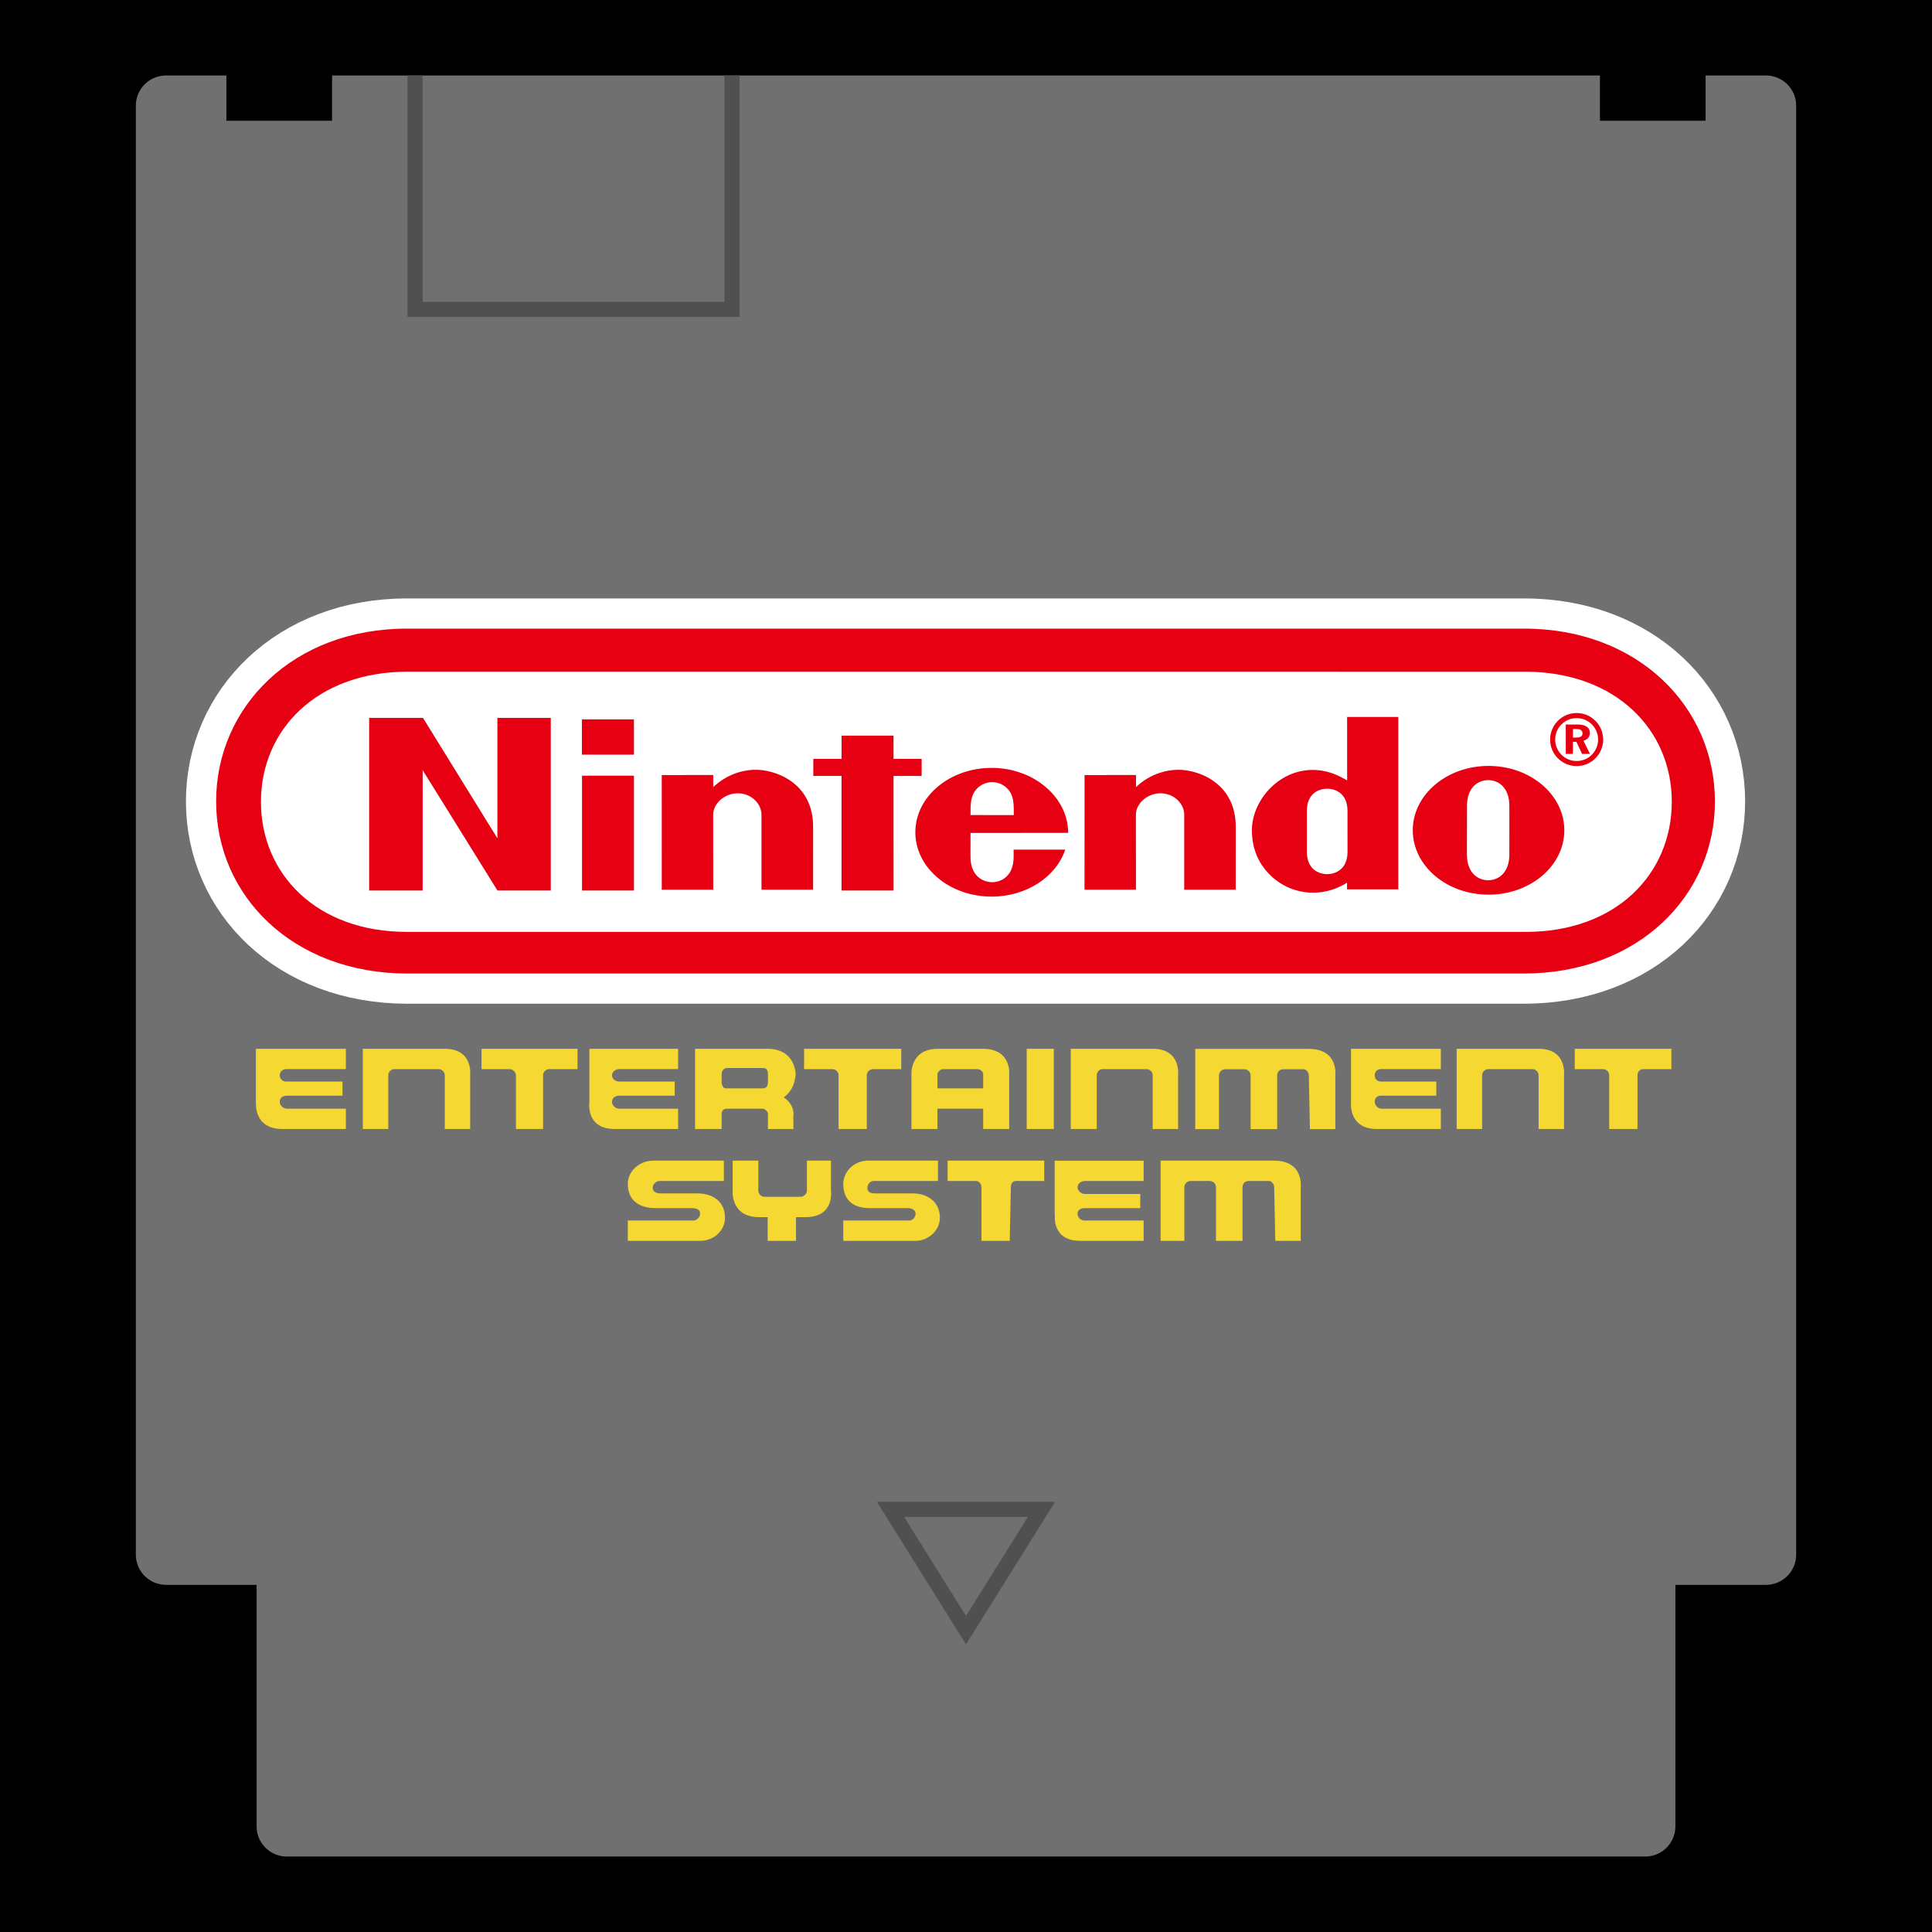
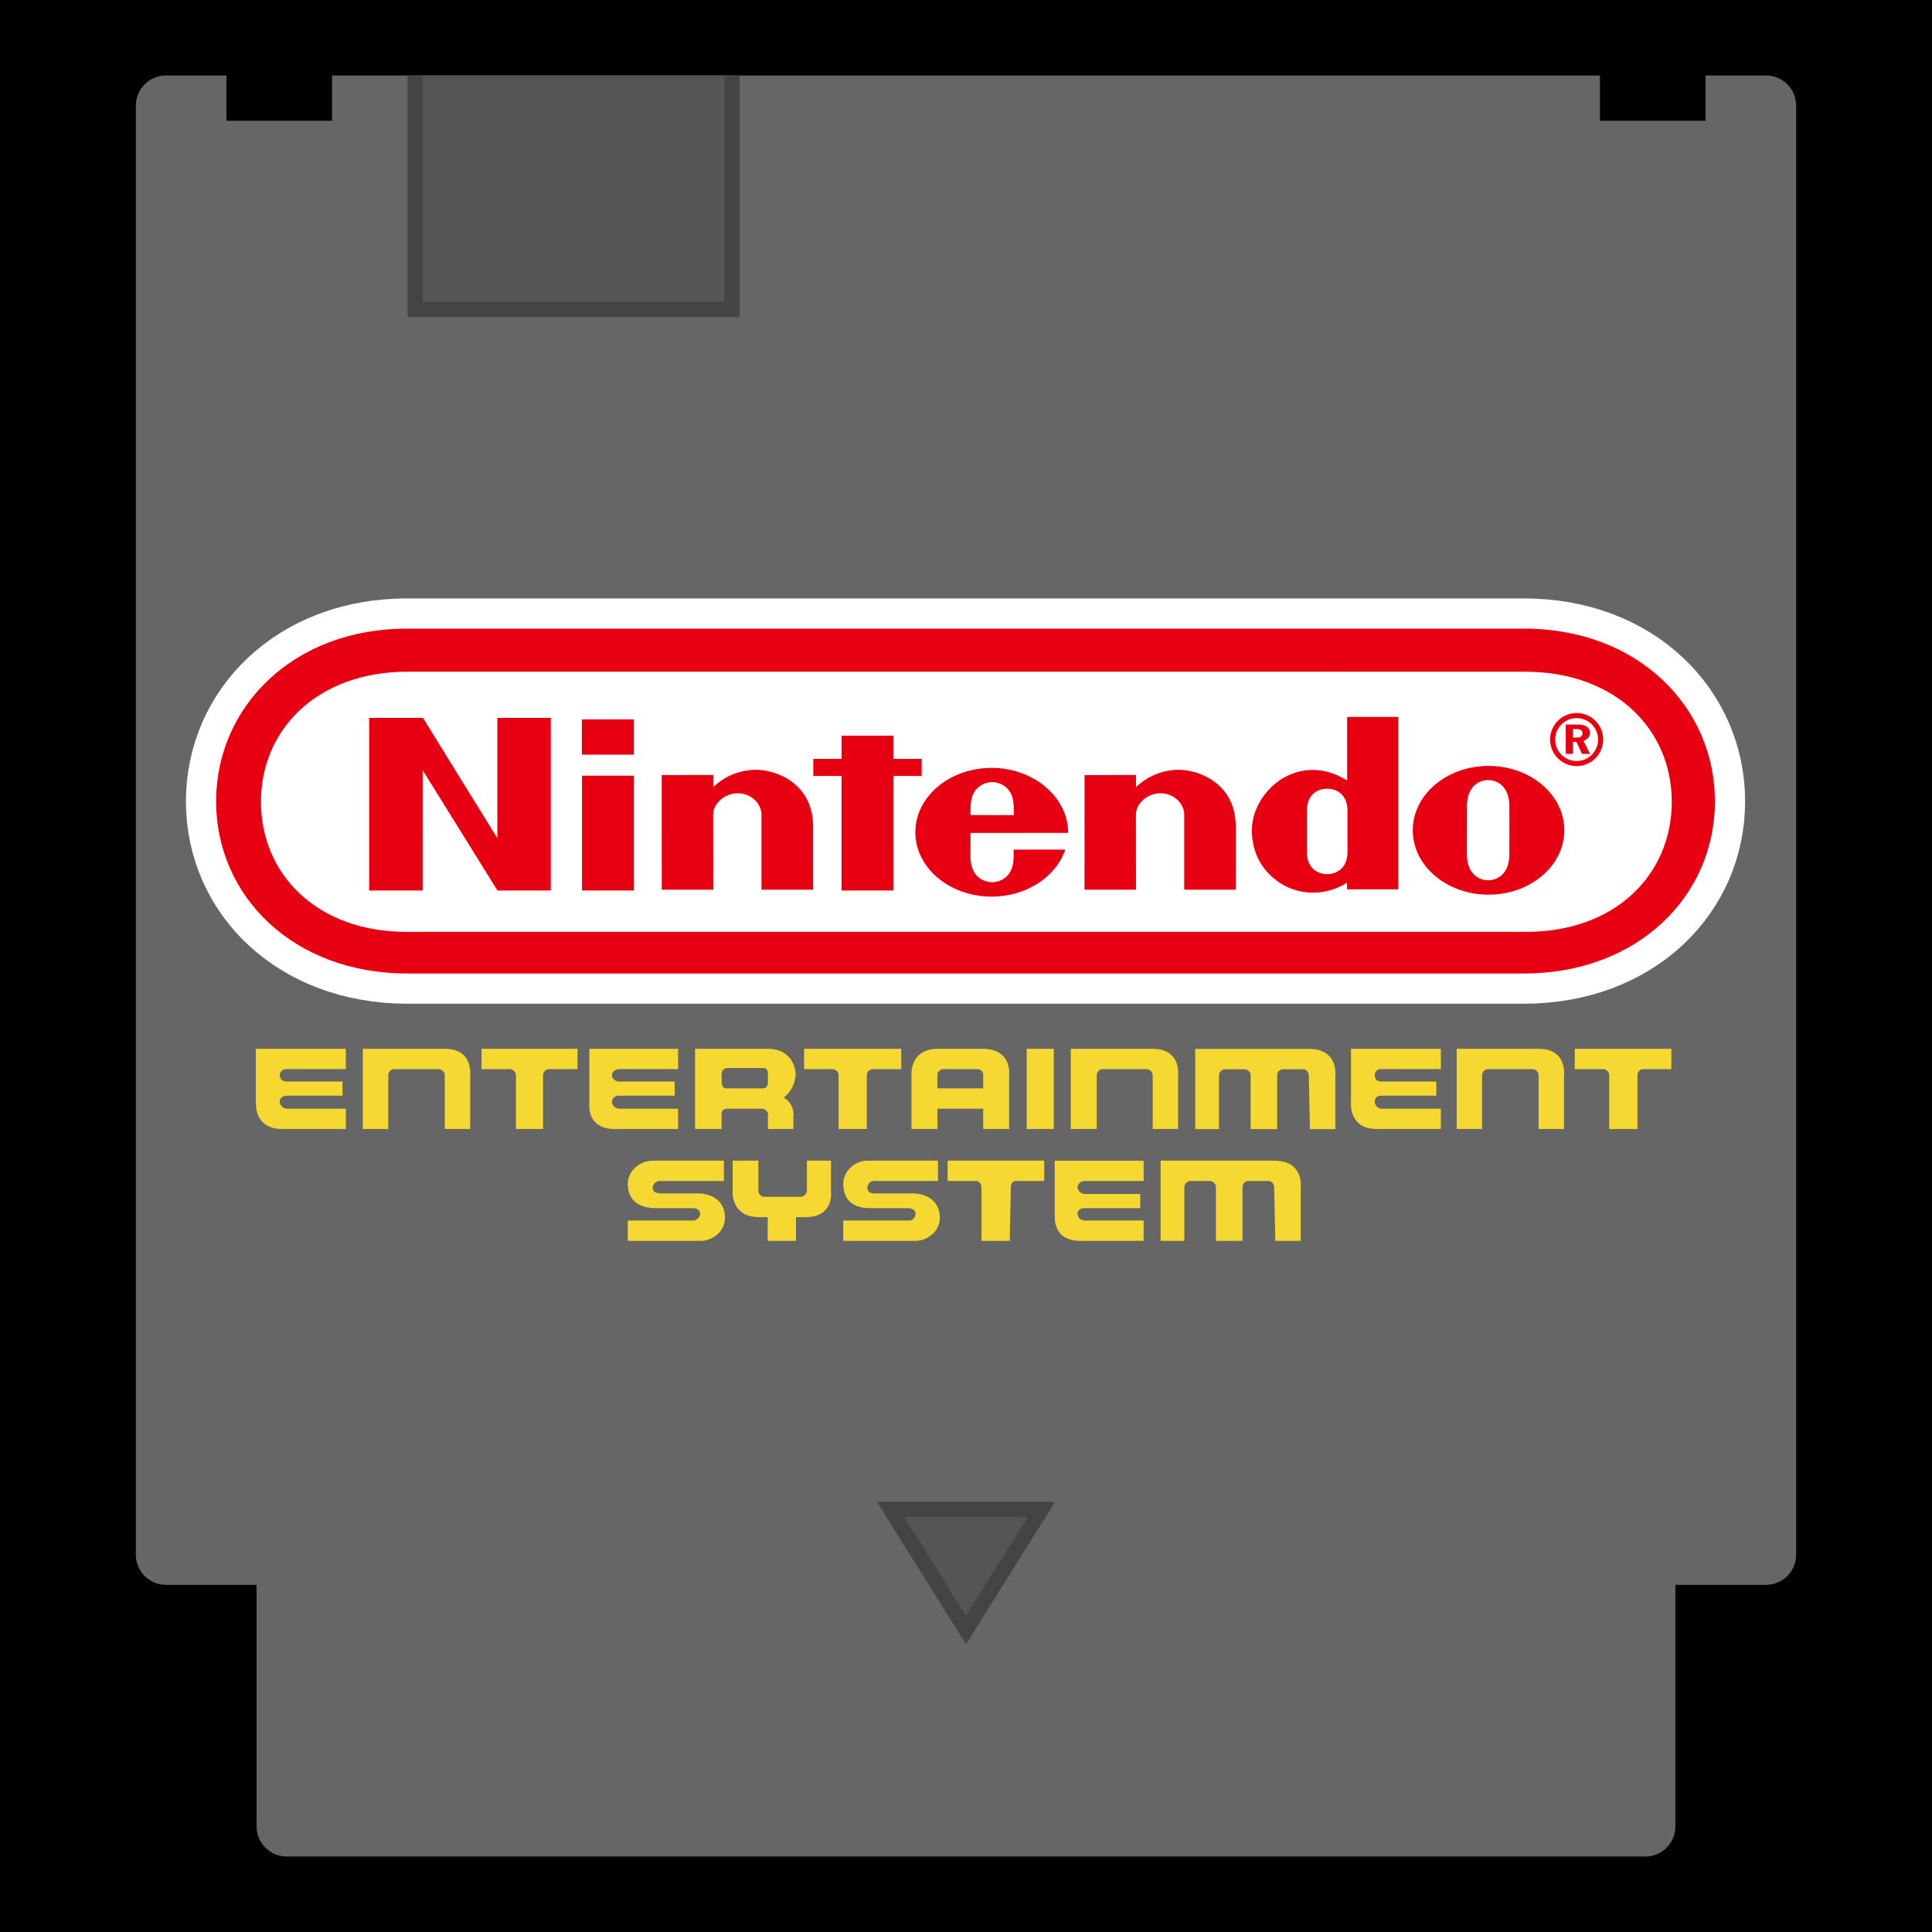
<svg xmlns="http://www.w3.org/2000/svg" height="128px" width="128px" version="1.1" viewBox="0 0 256 256">
  <rect x="0" y="0" width="100%" height="100%" fill="#000" />
-   <path fill="#707070" stroke="#707070" stroke-width="8px" stroke-linejoin="round" d="M22,14 l212,0        l0 192 l-16 0 l0 36 l-180 0 l0 -36 l-16 0z" />
+   <path fill="#666" stroke="#666" stroke-width="8px" stroke-linejoin="round" d="M22,14 l212,0        l0 192 l-16 0 l0 36 l-180 0 l0 -36 l-16 0z" />
  <path fill="#000000" d="M30,9 l0,7 l14,0 l0,-7z     M212,9 l0,7 l14,0 l0,-7z" />
-   <path stroke="#505050" stroke-width="2px" fill="transparent" d="M55,10 l0,31 l42,0 l0,-31        M118 200 l20 0 l-10 16z" />
+   <path stroke="#444" stroke-width="2" fill="#555" d="M55,10 l0,31 l42,0 l0,-31        M118 200 l20 0 l-10 16z" />
  <path d="M54 129c-15.203-.005-25.362-10.313-25.362-22.811 0-12.498 10.182-22.924 25.339-22.892h147.92c15.157-.032 25.339 10.394 25.339 22.892 0 12.498-10.159 22.806-25.362 22.811z" stroke="#fff" stroke-width="8" fill="#fff" />
  <path d="M54 129c-15.203-.005-25.362-10.313-25.362-22.811 0-12.498 10.182-22.924 25.339-22.892h147.92c15.157-.032 25.339 10.394 25.339 22.892 0 12.498-10.159 22.806-25.362 22.811z M54 89c-12.036.022-19.424 7.719-19.424 17.241 0 9.52 7.342 17.28 19.424 17.238h148.093c12.082.039 19.427-7.719 19.427-17.238 0-9.52-7.388-17.216-19.424-17.238z" fill="#E60012" />
  <path fill="#E60012" d="M56 118h-7.084 l0-22.88 h7.129 l9.862 15.956-0-15.956 h7.074 v22.88 h-7.064 l-9.914-15.956 M84 100h-6.896v-4.677h6.896z M84 118h-6.88 v-15.217l6.88 0z M100 102c2.569-.073 7.779 1.609 7.743 7.623-.005 1.067-.003 8.266-.003 8.266 h-6.841v-9.977c0-1.324-1.266-2.796-3.139-2.796-1.87 0-3.262 1.473-3.262 2.796 0 .649.008 9.977.008 9.977h-6.819l-.003-15.19 6.825-.005s-.008 1.222 0 1.598c1.313-1.253 3.204-2.226 5.475-2.292z M118.4 118 h-6.891 l0-15.186 h-3.741 v-2.258 l3.744-0-0-3.081h6.885v3.079h3.726v2.264h-3.726z M128.6 108c-.011-1.331.018-2.221.455-2.979.536-.936 1.522-1.381 2.417-1.386h-.003c.895.005 1.881.45 2.417 1.386.437.761.455 1.651.445 2.982zm5.708 4.58s.005.068.005.921c0 2.778-1.829 3.395-2.844 3.395-1.015 0-2.875-.617-2.875-3.395 0-.832.005-3.136.005-3.136s12.941.005 12.941-.003c0-4.711-4.549-8.614-10.136-8.614-5.588 0-10.116 3.819-10.116 8.53s4.528 8.528 10.116 8.528c4.635 0 8.551-2.645 9.747-6.231z M156 102c2.569-.073 7.779 1.609 7.743 7.623-.005 1.067-.003 8.266-.003 8.266h-6.825v-9.977c0-1.324-1.266-2.796-3.139-2.796-1.87 0-3.262 1.473-3.262 2.796 0 .649.008 9.977.008 9.977h-6.819l.005-15.19 6.817-.005s-.008 1.222 0 1.598c1.313-1.253 3.207-2.226 5.475-2.292z M178.5 95h6.78v22.844h-6.791s-.003-.738-.003-.879c-2.629 1.651-5.595 1.648-7.905.57-.62-.288-4.698-2.244-4.698-7.531 0-4.01 3.783-8.389 8.734-7.955 1.63.144 2.788.738 3.887 1.355-.005-3.516-.005-8.405-.005-8.405zm.05 15.172v-2.715c0-2.349-1.622-2.948-2.689-2.948-1.093 0-2.694.599-2.694 2.948 0 .779.003 2.707.003 2.707s-.003 1.894-.003 2.702c0 2.346 1.601 2.961 2.692 2.961 1.07 0 2.694-.615 2.694-2.961 0-.976-.003-2.694-.003-2.694z M200 110s-.003 2.297-.003 3.217c0 2.422-1.431 3.421-2.807 3.421-1.379 0-2.815-.999-2.815-3.421 0-.921.003-3.275.003-3.275s.005-2.247.005-3.168c0-2.412 1.439-3.403 2.807-3.403 1.371 0 2.807.991 2.807 3.403 0 .921-.003 2.624.005 3.233zm-2.76-8.512c-5.546 0-10.04 3.819-10.04 8.53s4.497 8.53 10.04 8.53c5.546 0 10.04-3.819 10.04-8.53s-4.494-8.53-10.04-8.53z M209 96c1.112 0 1.664.377 1.664 1.122 0 .513-.319.9-.85 1.033l.871 1.74h-1.054l-.746-1.596h-.463v1.596h-.95v-3.895zm-.086-1.522c-1.941 0-3.516 1.575-3.516 3.516 0 1.941 1.575 3.516 3.516 3.516 1.941 0 3.516-1.575 3.516-3.516 0-1.941-1.575-3.516-3.516-3.516zm2.843 3.518c0 1.569-1.274 2.844-2.843 2.844-1.57 0-2.844-1.274-2.844-2.844 0-1.569 1.274-2.843 2.844-2.843 1.569 0 2.843 1.271 2.843 2.843zm-3.335-.267h.463c.541 0 .803-.165.803-.552 0-.405-.28-.581-.85-.581h-.416z" />
  <path fill="#f5d832" d=" M33.925 146.082s-.373 3.519 3.52 3.519h8.385v-2.693h-7.788c-.523 0-.974-.454-.974-.899 0-.524.376-.826.974-.826h7.34v-1.871h-7.489c-.448 0-.825-.374-.825-.824 0-.451.376-.825.824-.825h7.937v-2.695h-11.925v7.113 M48.075 138.97v10.632h3.372v-7.113c0-.451.373-.825.823-.825h5.839c.448 0 .825.374.825.825v7.113h3.367v-7.113s.451-3.519-3.367-3.519 M63.799 141.665h3.743c.374 0 .825.374.825.824v7.113h3.591v-7.113c0-.451.376-.825.824-.825h3.743v-2.695h-12.72v2.695 M78.098 146.082s-.526 3.519 3.37 3.519h8.385v-2.693h-7.788c-.526 0-.974-.454-.974-.899 0-.524.448-.826.974-.826h7.337v-1.871h-7.337c-.526 0-.974-.374-.974-.824 0-.451.448-.825.974-.825h7.788v-2.695h-11.755v7.113 M101.755 143.389c0 .522-.223.823-.674.823h-4.94c-.223 0-.522-.301-.522-.823v-1.049c0-.451.299-.825.747-.825h4.717c.451 0 .674.222.674.825v1.049m-.074-4.419h-9.583v10.632h3.519v-2.023c0-.449.299-.67.747-.67h4.717c.224 0 .674.374.674.67v2.023h3.368v-1.645s.301-1.503-1.271-2.55c1.048-.748 1.423-1.868 1.499-2.545.074-.299.074-.522.074-.522s0-3.37-3.743-3.37 M106.547 141.665h3.743c.448 0 .825.374.825.824v7.113h3.74v-7.113c0-.451.377-.825.827-.825h3.74v-2.695h-12.875v2.695 M130.278 144.212h-6.061v-1.873c0-.301.448-.675.672-.675h4.566c.522 0 .823.374.823.675v1.873m-.075-5.243h-5.914c-3.818 0-3.517 3.519-3.517 3.519v7.113h3.445v-2.693h6.061v2.693h3.442v-7.113s.449-3.519-3.517-3.519 M136.043 138.97h3.593v10.632h-3.593Z M152.739 138.97h-10.859v10.632h3.443v-7.113c0-.451.377-.825.751-.825h5.841c.447 0 .823.374.823.825v7.113h3.366v-7.113s.449-3.519-3.366-3.519 M173.426 138.984h-15.051v10.63h3.145v-7.111c0-.448.374-.823.823-.823h2.543c.451 0 .828.375.828.823v7.111h3.517v-7.111c0-.448.301-.823.823-.823h2.696c.298 0 .675.375.675.823l.146 7.111h3.369v-7.111s.449-3.519-3.515-3.519 M179.016 146.082s-.376 3.519 3.444 3.519h8.459v-2.693h-7.862c-.449 0-.898-.454-.898-.899 0-.524.301-.826.825-.826h7.335v-1.871h-7.335c-.524 0-.825-.374-.825-.824 0-.451.301-.825.825-.825h7.935v-2.695h-11.903v7.113 M203.872 138.97h-10.857v10.632h3.372v-7.113c0-.451.371-.825.823-.825h5.838c.447 0 .823.374.823.825v7.113h3.369v-7.113s.447-3.519-3.369-3.519 M208.661 138.97v2.695h3.745c.447 0 .823.374.823.825v7.113h3.745v-7.113c0-.451.296-.825.746-.825h3.745v-2.695h-12.804  M92.397 158.131h-4.866c-.6 0-1.048-.221-1.048-.743 0-.454.448-.901.898-.901h8.535v-2.693h-9.359c-1.871 0-3.37 1.421-3.37 3.07 0 2.32 1.648 3.218 3.668 3.218h4.866c.6 0 1.048.223 1.048.745 0 .45-.448.899-.898.899h-8.684v2.696h9.582c1.722 0 3.296-1.272 3.296-3.07 0-2.168-1.648-3.22-3.669-3.22 M110.141 153.794h-3.22v3.968c0 .445-.448.821-.821.821h-4.794c-.448 0-.823-.376-.823-.821v-3.968h-3.4v3.893s-.374 3.59 3.519 3.59h1.122v3.145h3.744v-3.145h1.271c3.893 0 3.37-3.515 3.37-3.515v-3.968 M120.921 158.131h-5.018c-.597 0-.97-.221-.97-.743 0-.454.373-.901.821-.901h8.535v-2.693h-9.333c-1.723 0-3.218 1.421-3.218 3.07 0 2.32 1.495 3.218 3.517 3.218h5.015c.525 0 1.049.223 1.049.745 0 .45-.375.899-.826.899h-8.756v2.696h9.582c1.572 0 3.22-1.272 3.22-3.07 0-2.168-1.723-3.22-3.595-3.22 M125.562 156.487h3.817c.296 0 .673.376.673.823v7.111h3.745l.148-7.111c0-.447.223-.823.675-.823h3.745v-2.693h-12.803v2.693 M139.786 160.905s-.524 3.517 3.369 3.517h8.384v-2.696h-7.784c-.525 0-.976-.374-.976-.899 0-.522.452-.745.976-.745h7.335v-1.875h-7.335c-.525 0-.976-.445-.976-.896 0-.447.452-.823.976-.823h7.784v-2.693h-11.786v7.111 M168.834 153.794h-15.046v10.628h3.143v-7.111c0-.447.374-.823.823-.823h2.545c.447 0 .821.376.821.823v7.111h3.519v-7.111c0-.447.299-.823.826-.823h2.694c.301 0 .675.376.675.823l.15 7.111h3.369v-7.111s.447-3.517-3.519-3.517 " />
</svg>
